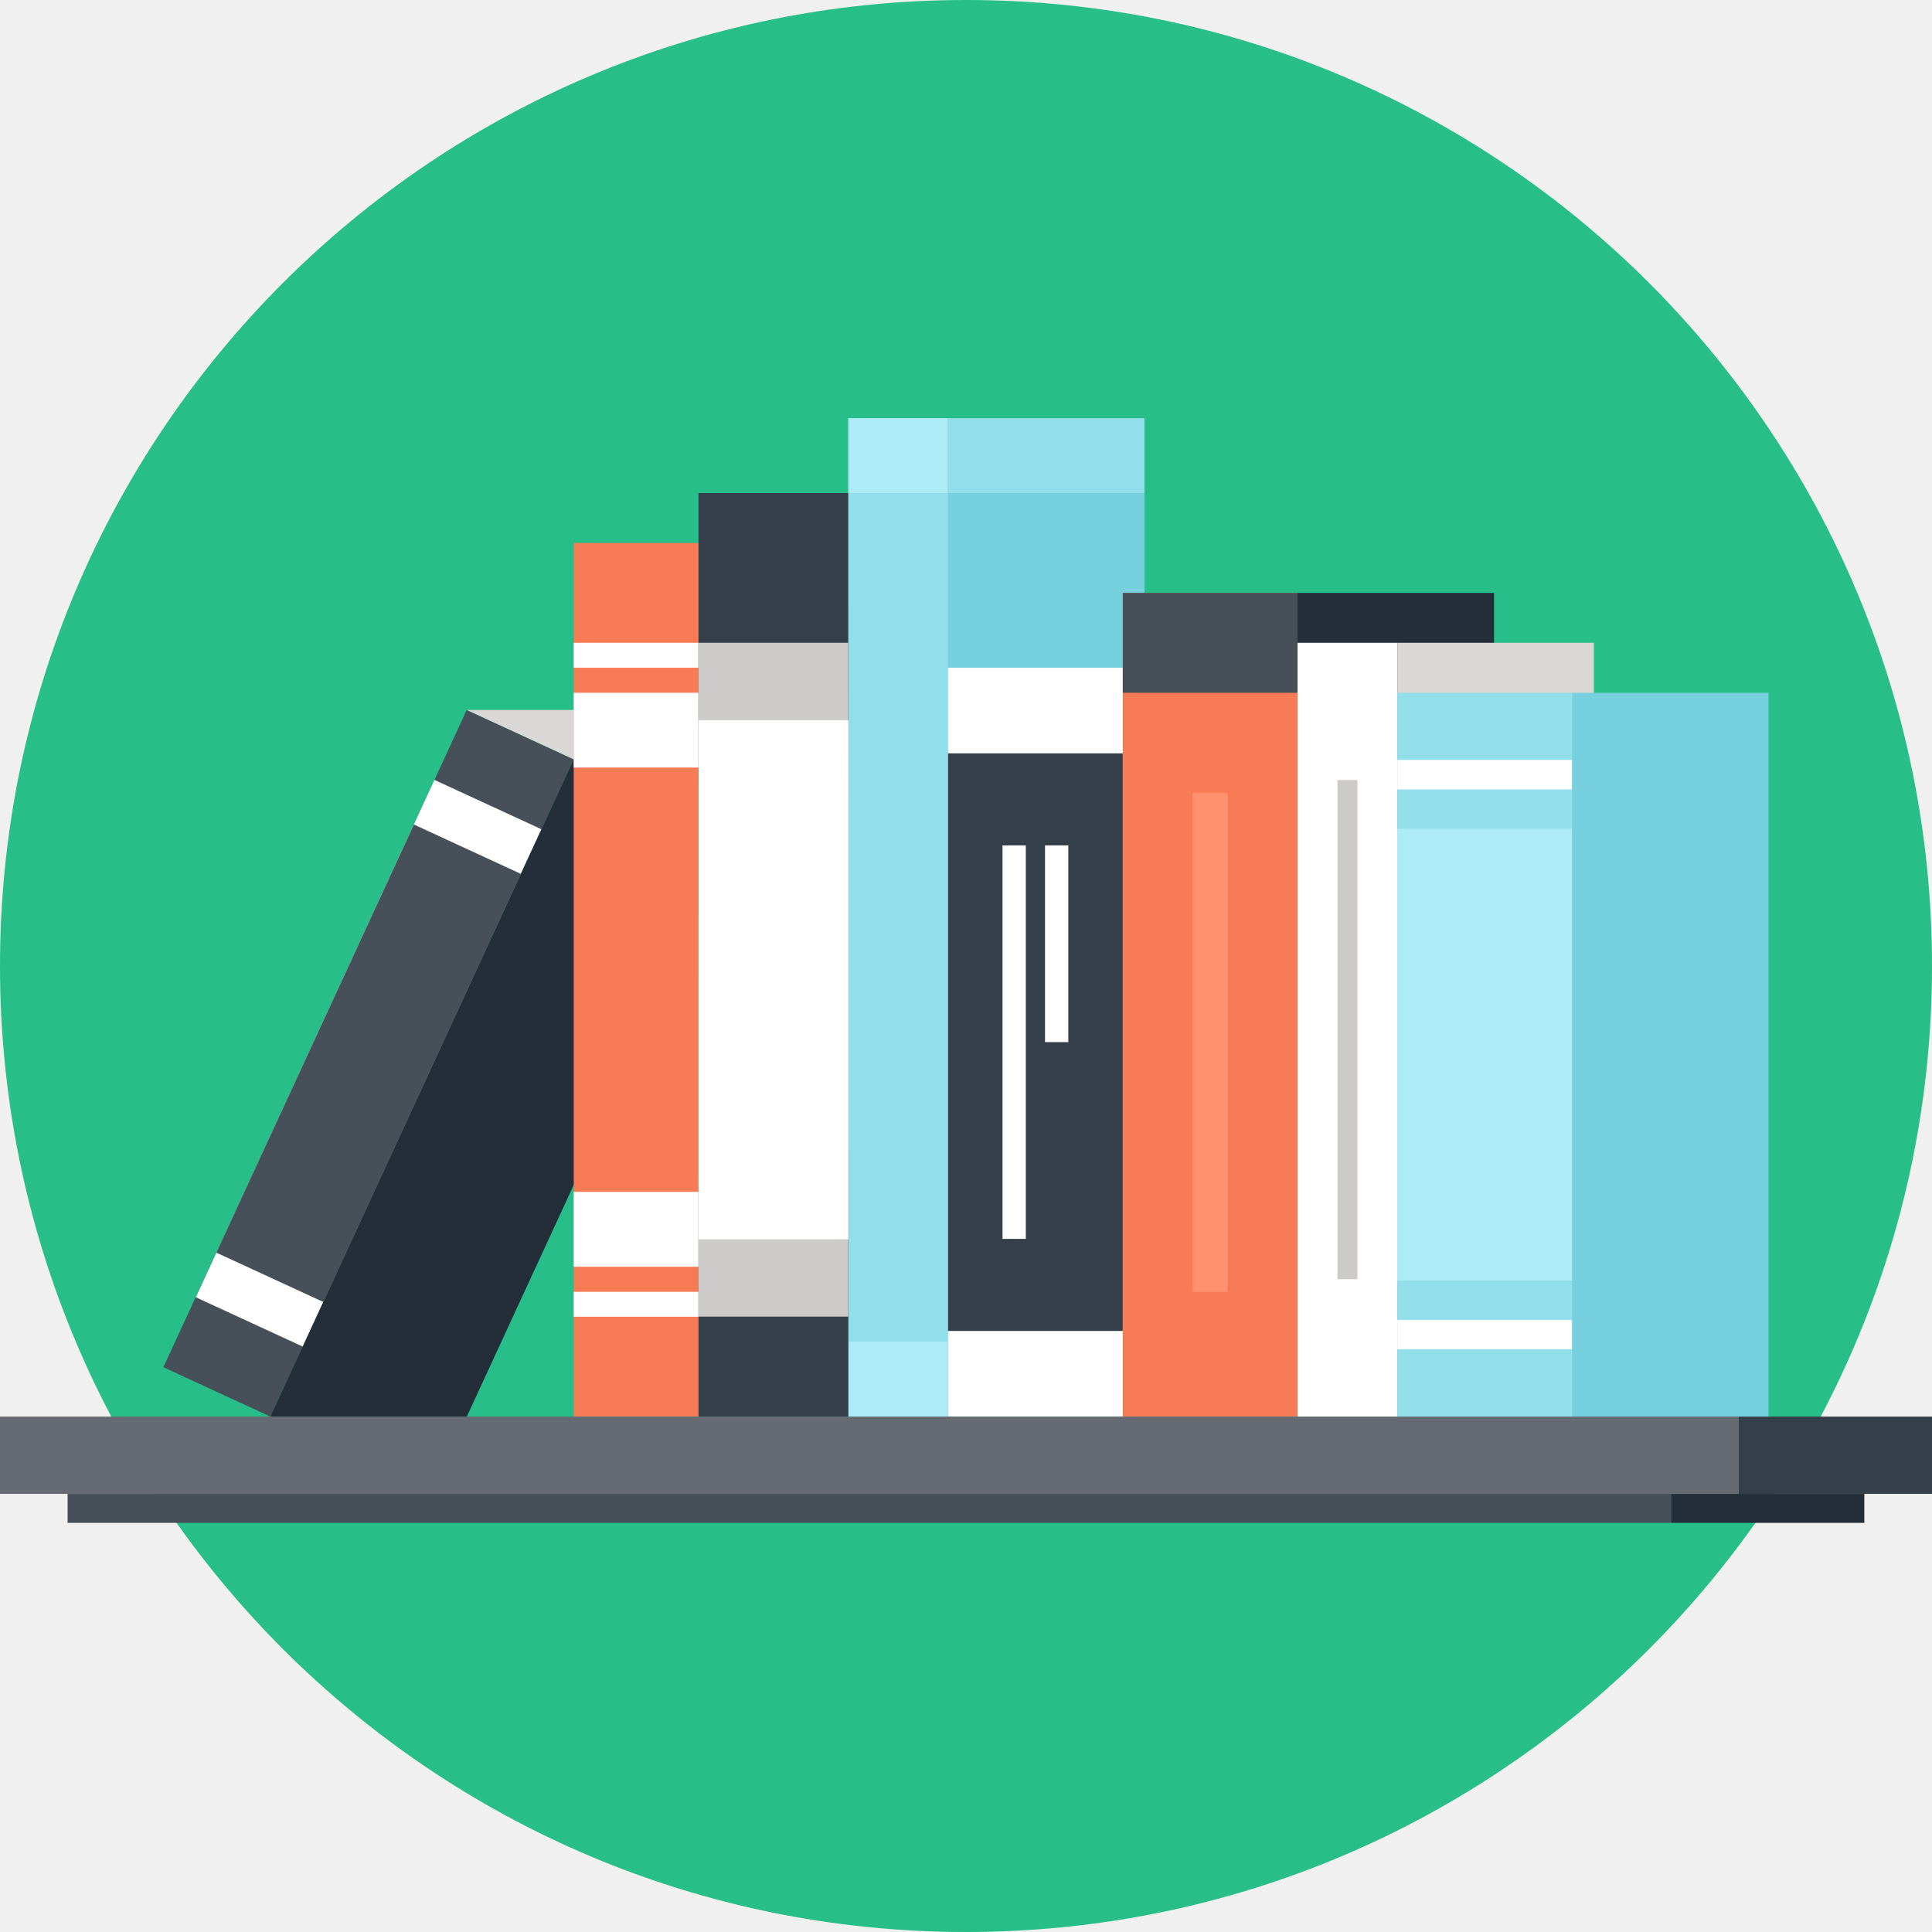
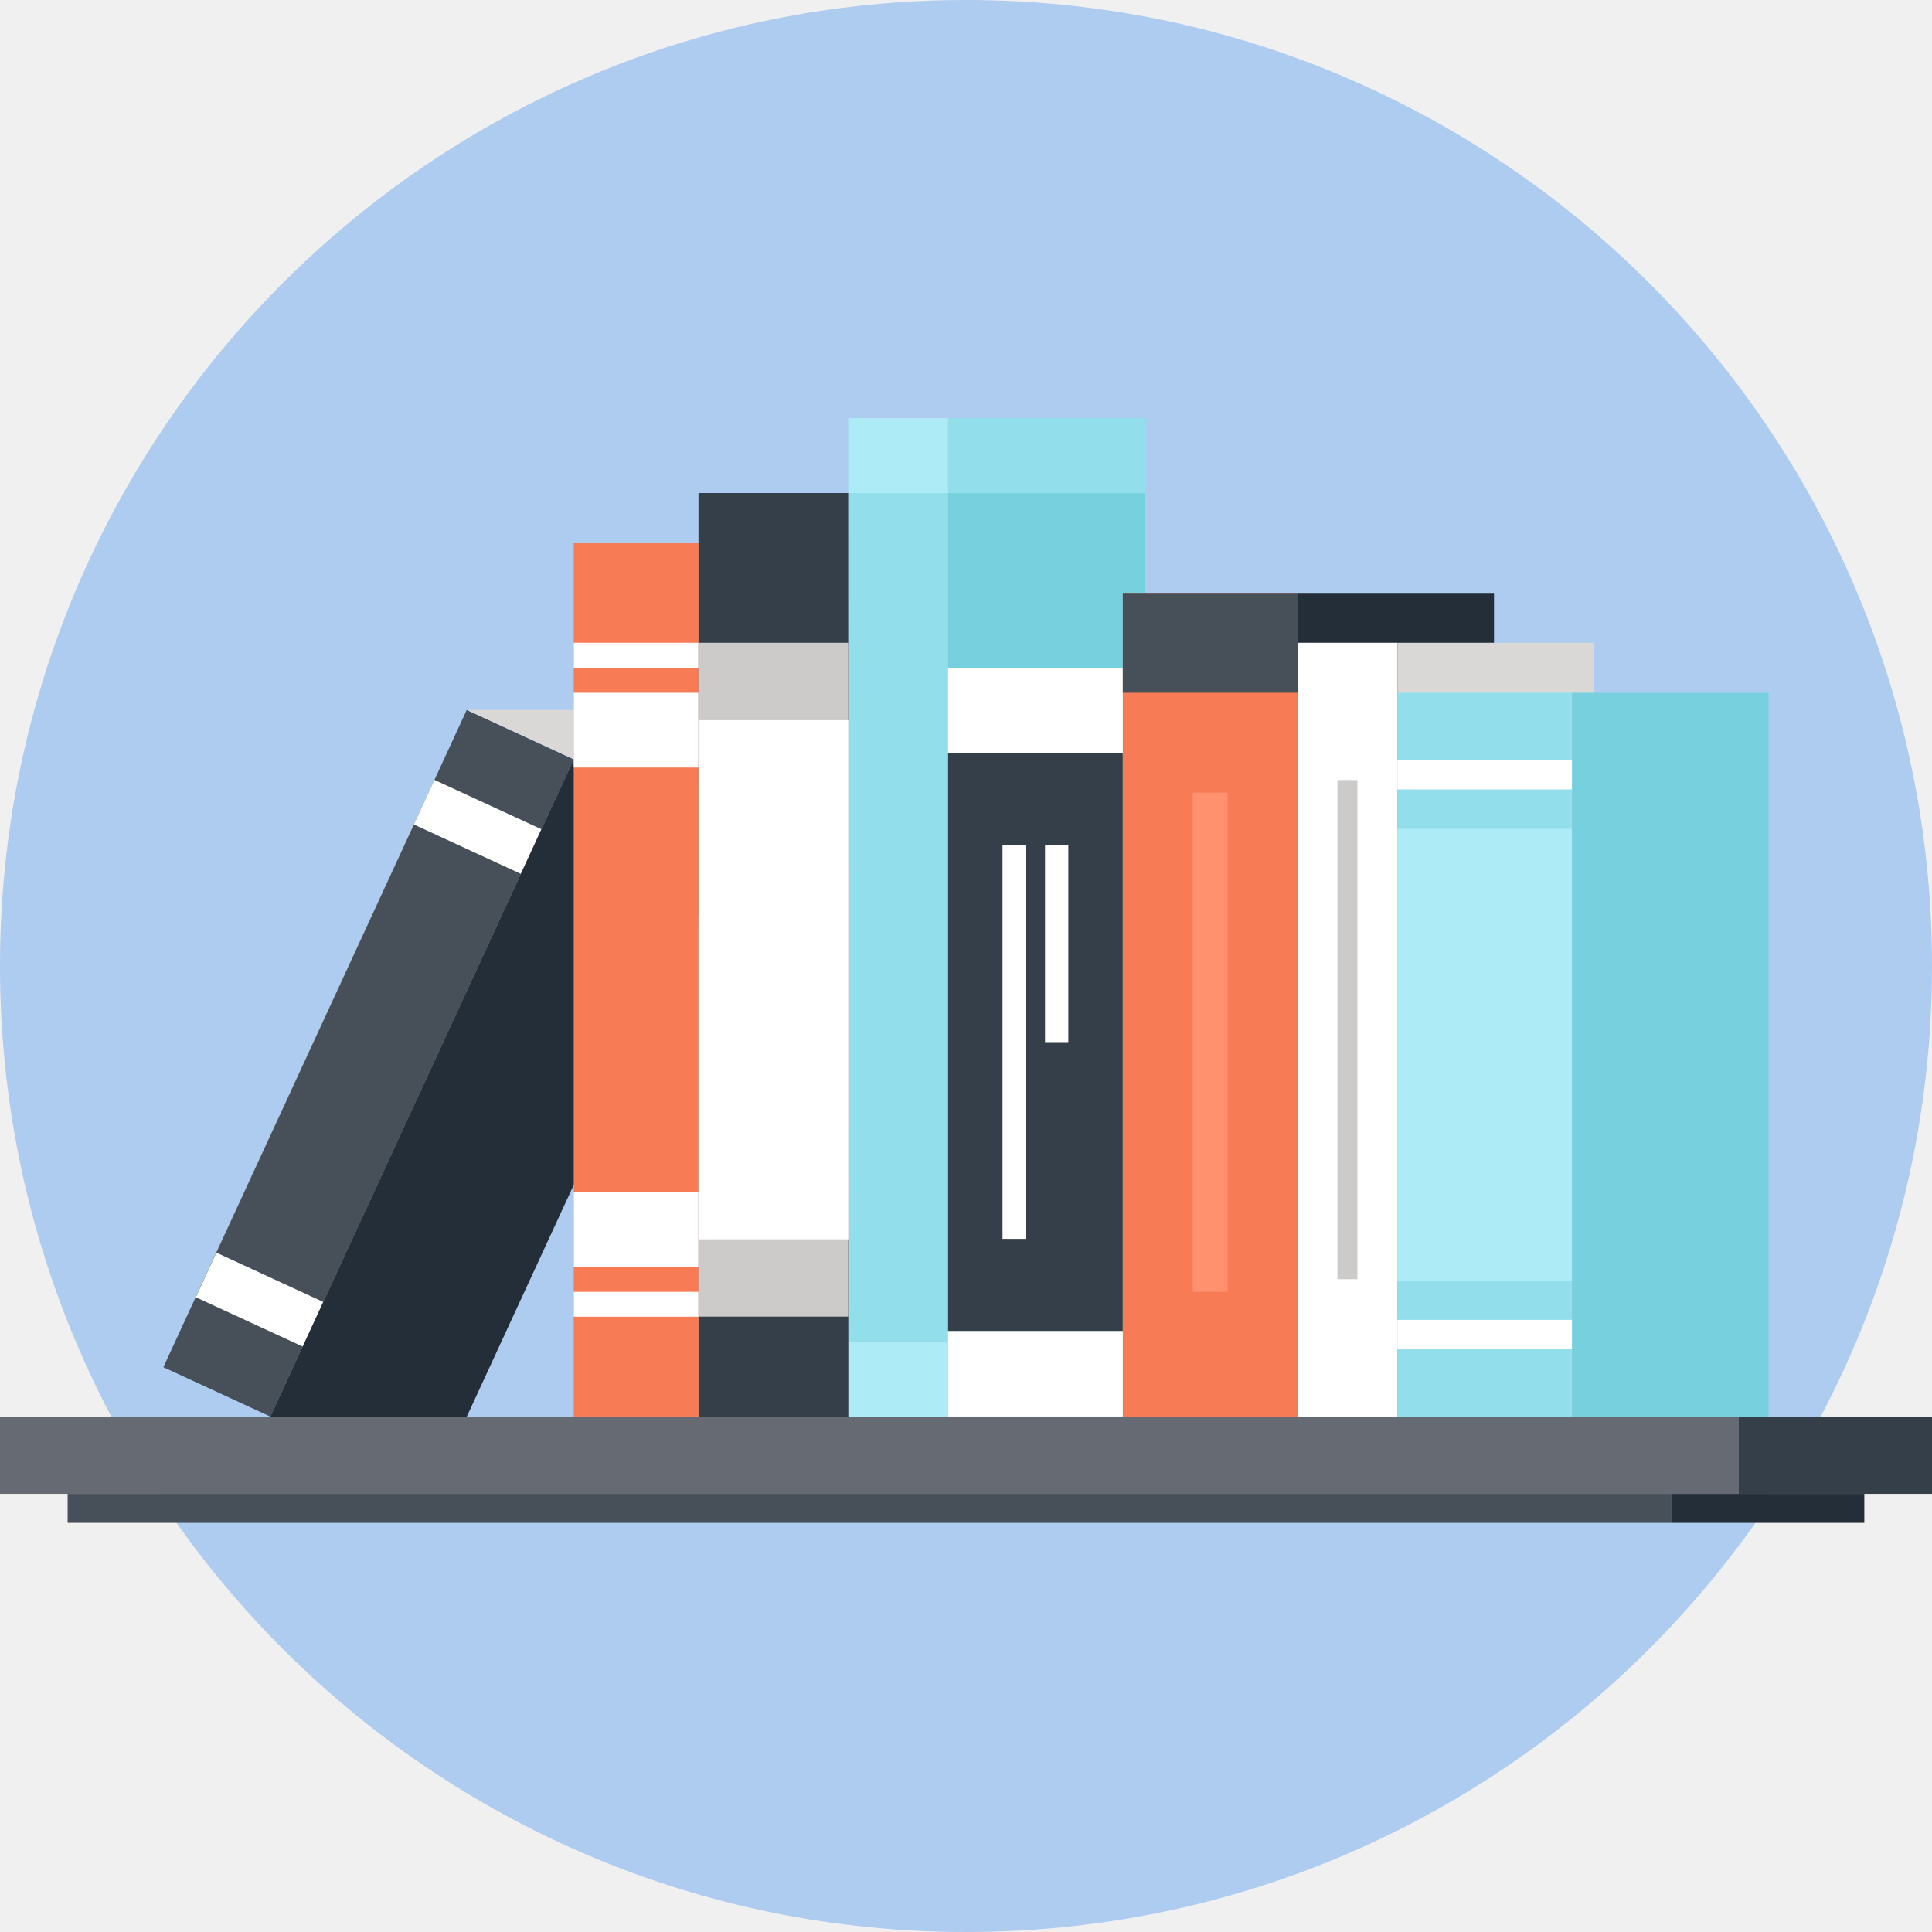
<svg xmlns="http://www.w3.org/2000/svg" width="200px" height="200px" viewBox="0 0 200 200" version="1.1">
  <defs />
  <g id="Page-1" stroke="none" stroke-width="1" fill="none" fill-rule="evenodd">
    <g id="002-library" fill-rule="nonzero">
-       <circle id="Oval" fill="#27be89" cx="100" cy="100" r="100" />
+       <circle id="Oval" fill="#aecbf0" cx="100" cy="100" r="100" />
      <rect id="Rectangle-path" fill="#474F59" transform="translate(38.15413, 110.0706) rotate(-155.2237) translate(-38.15413, -110.0706) " x="32.053" y="72.602" width="12.203" height="74.937" />
      <rect id="Rectangle-path" fill="#FFFFFF" transform="translate(38.16115, 110.069) rotate(-155.2417) translate(-38.16115, -110.069) " x="32.06" y="80.58" width="12.203" height="58.979" />
      <rect id="Rectangle-path" fill="#474F59" transform="translate(38.16101, 110.0685) rotate(-155.2289) translate(-38.16101, -110.0685) " x="32.061" y="85.663" width="12.2" height="48.81" />
      <polygon id="Shape" fill="#232E38" points="48.327 146.64 27.988 146.64 59.393 78.603 79.729 78.603" />
      <polygon id="Shape" fill="#D9D8D7" points="68.652 73.492 48.312 73.492 59.393 78.603 79.729 78.603" />
      <rect id="Rectangle-path" fill="#F77B55" x="59.393" y="56.21" width="12.916" height="90.426" />
      <g id="Group" transform="translate(59.375, 66.40625)" fill="#FFFFFF">
        <rect id="Rectangle-path" x="0.018" y="5.31" width="12.916" height="7.742" />
        <rect id="Rectangle-path" x="0.018" y="0.136" width="12.916" height="2.58" />
        <rect id="Rectangle-path" x="0.018" y="56.974" width="12.916" height="7.755" />
        <rect id="Rectangle-path" x="0.018" y="67.323" width="12.916" height="2.579" />
      </g>
      <rect id="Rectangle-path" fill="#ADECF7" x="87.807" y="43.289" width="10.336" height="103.355" />
      <rect id="Rectangle-path" fill="#92DEEB" x="87.807" y="51.041" width="10.336" height="87.845" />
      <rect id="Rectangle-path" fill="#76D0DE" x="98.142" y="51.041" width="20.337" height="95.6" />
      <rect id="Rectangle-path" fill="#92DEEB" x="98.142" y="43.289" width="20.337" height="7.755" />
      <rect id="Rectangle-path" fill="#FFFFFF" x="98.142" y="69.123" width="18.09" height="77.51" />
      <rect id="Rectangle-path" fill="#353F49" x="98.142" y="77.987" width="18.09" height="59.793" />
      <g id="Group" transform="translate(103.5156, 87.5)" fill="#FFFFFF">
        <rect id="Rectangle-path" x="0.265" y="0.016" width="2.41" height="40.734" />
        <rect id="Rectangle-path" x="4.665" y="0.016" width="2.41" height="20.364" />
      </g>
      <rect id="Rectangle-path" fill="#F77B55" x="116.232" y="61.378" width="18.09" height="85.264" />
      <rect id="Rectangle-path" fill="#474F59" x="116.232" y="61.378" width="18.09" height="10.336" />
      <rect id="Rectangle-path" fill="#FF916E" x="123.471" y="82.052" width="3.62" height="51.677" />
      <rect id="Rectangle-path" fill="#232E38" x="134.323" y="61.378" width="20.336" height="85.264" />
      <rect id="Rectangle-path" fill="#FFFFFF" x="134.323" y="66.542" width="10.336" height="80.103" />
      <rect id="Rectangle-path" fill="#CCCBCA" x="138.452" y="80.748" width="2.066" height="51.677" />
      <rect id="Rectangle-path" fill="#D9D8D7" x="144.658" y="66.542" width="20.338" height="80.103" />
      <rect id="Rectangle-path" fill="#92DEEB" x="144.658" y="71.716" width="18.09" height="74.929" />
      <rect id="Rectangle-path" fill="#ADECF7" x="144.658" y="85.793" width="18.09" height="46.774" />
      <g id="Group" transform="translate(144.5312, 78.51562)" fill="#FFFFFF">
        <rect id="Rectangle-path" x="0.127" y="58.117" width="18.09" height="3.052" />
        <rect id="Rectangle-path" x="0.127" y="0.157" width="18.09" height="3.049" />
      </g>
      <rect id="Rectangle-path" fill="#76D0DE" x="162.736" y="71.716" width="20.338" height="74.929" />
      <polygon id="Shape" fill="#353F49" points="72.308 51.041 87.807 51.041 87.82 146.64 72.314 146.64" />
      <rect id="Rectangle-path" fill="#CCCBCA" x="72.31" y="66.543" width="15.497" height="69.755" />
      <rect id="Rectangle-path" fill="#FFFFFF" x="72.31" y="74.554" width="15.51" height="53.739" />
      <rect id="Rectangle-path" fill="#474F59" x="7" y="154.645" width="166" height="3" />
      <rect id="Rectangle-path" fill="#232E38" x="172.993" y="154.645" width="20" height="3" />
      <rect id="Rectangle-path" fill="#656A73" x="0" y="146.645" width="180" height="8" />
      <rect id="Rectangle-path" fill="#353F49" x="180" y="146.645" width="20" height="8" />
    </g>
  </g>
</svg>
